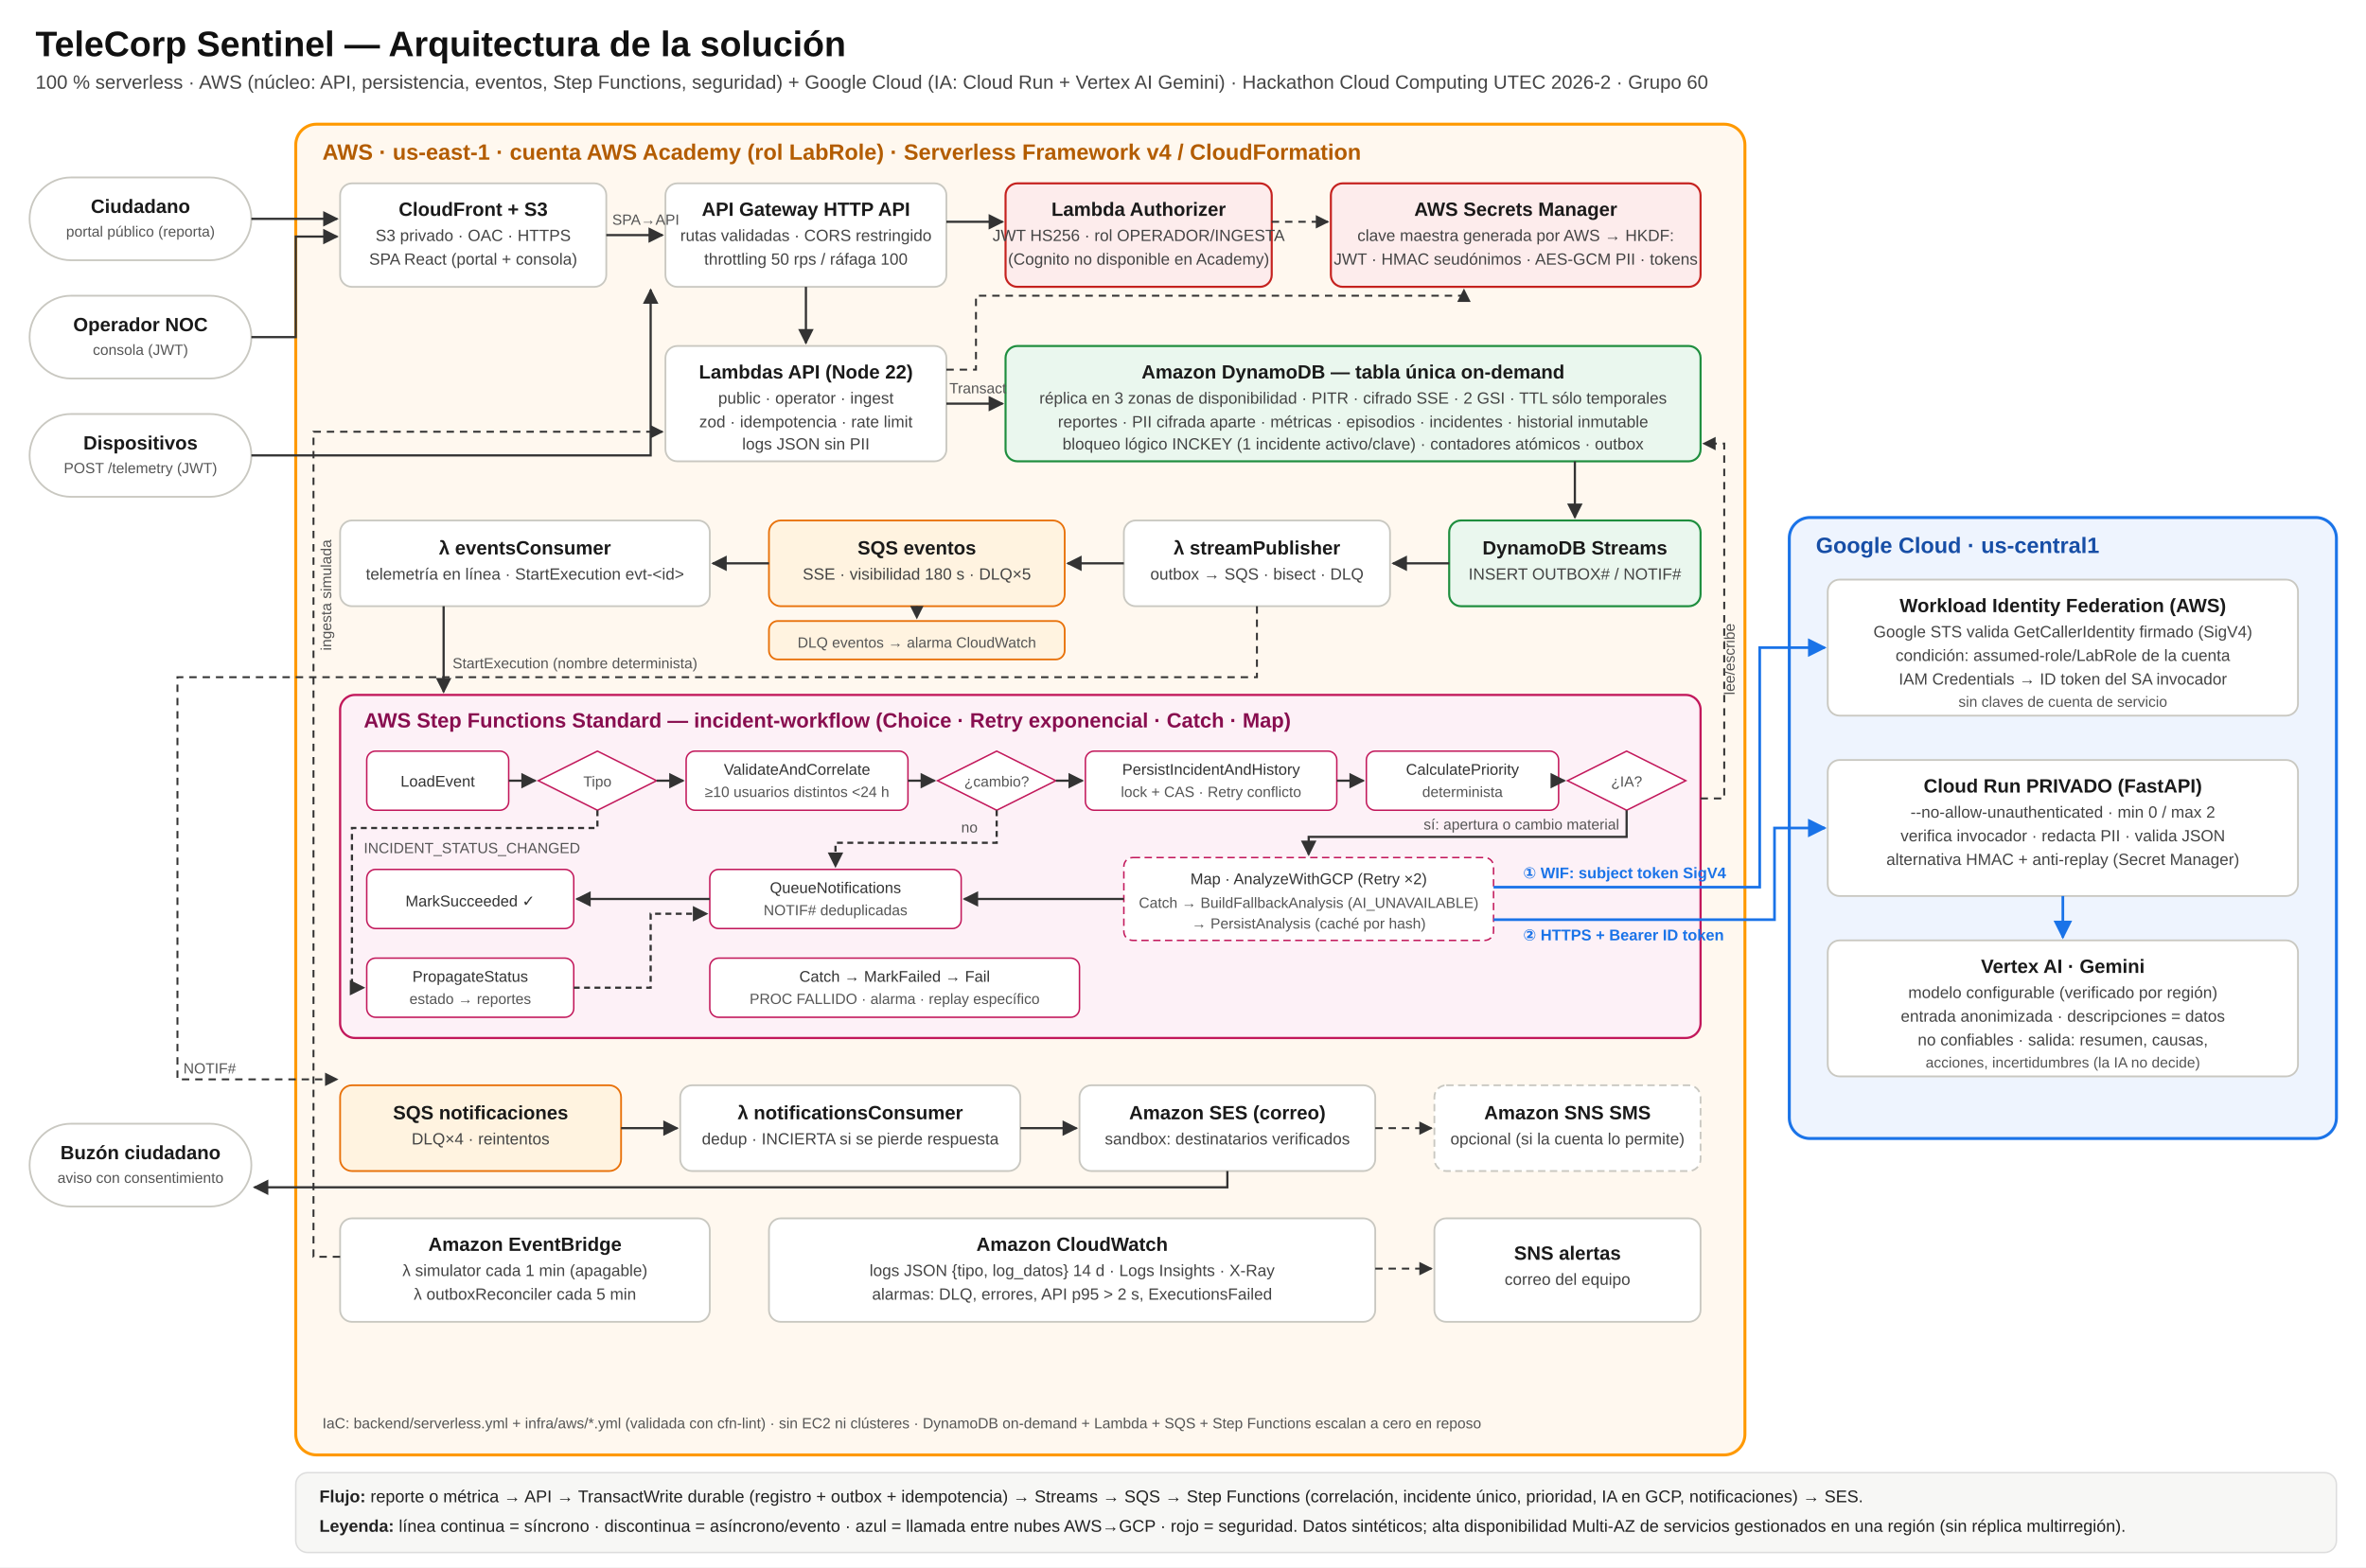
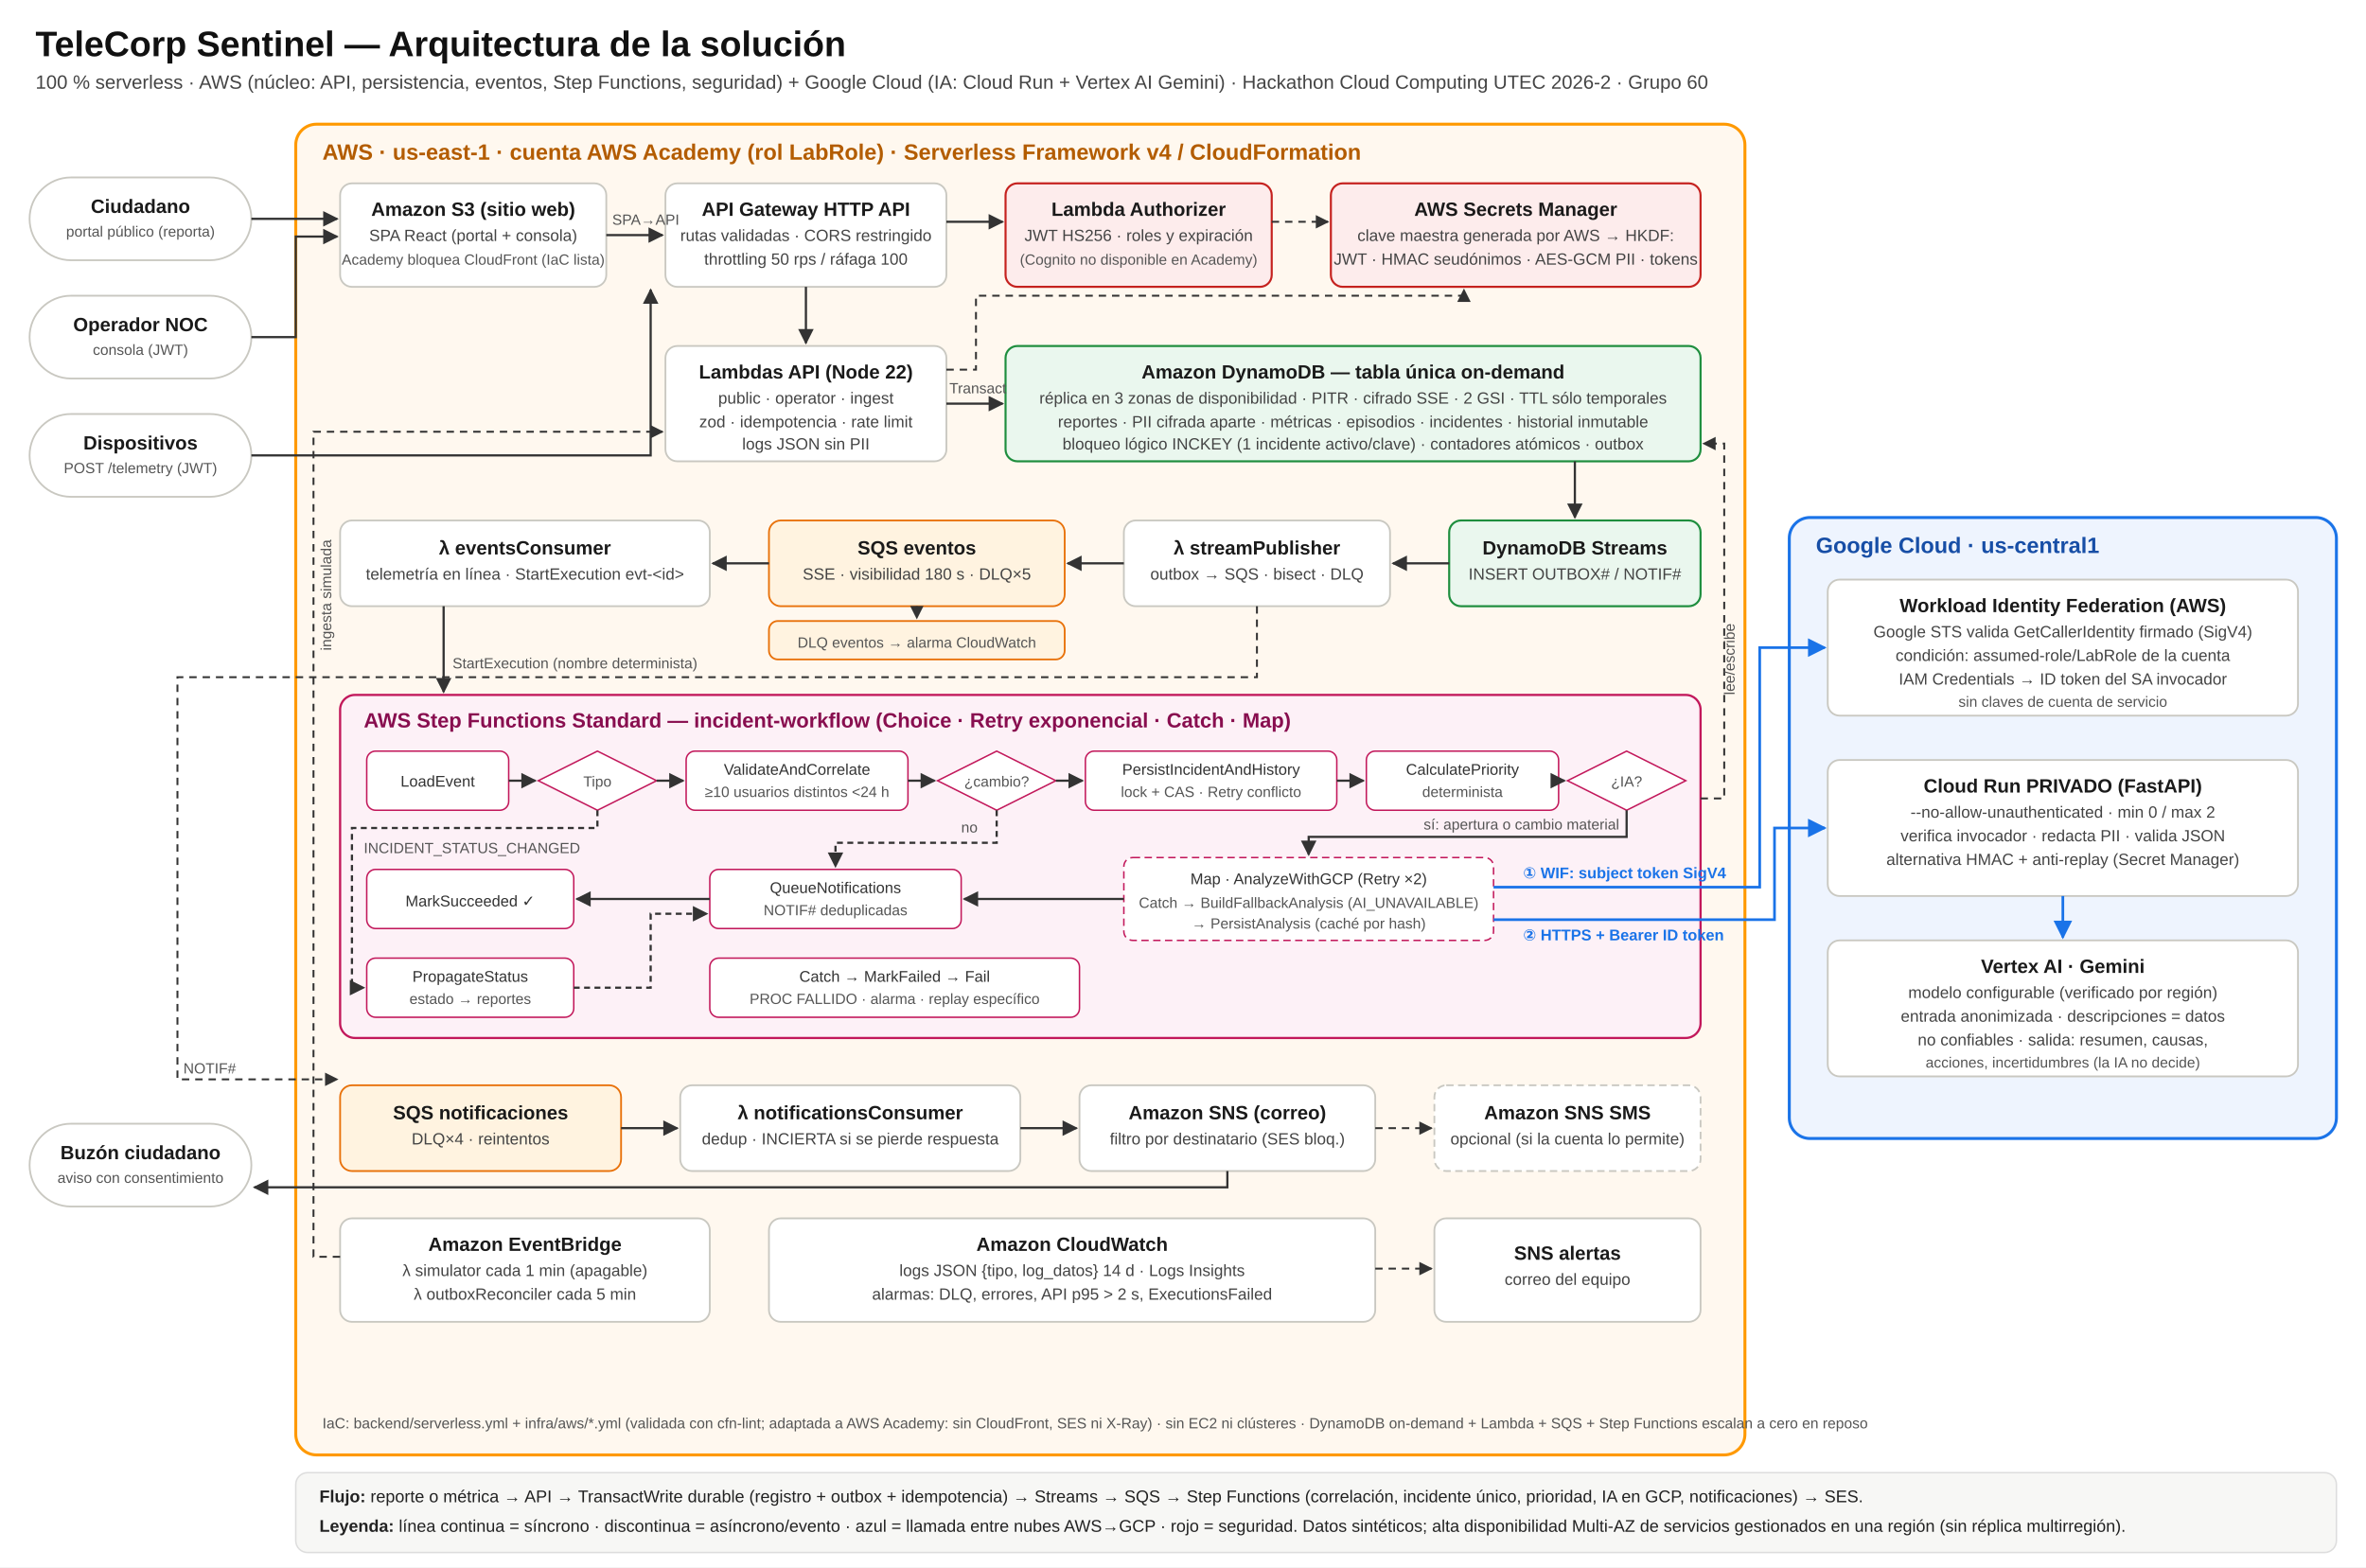
<svg xmlns="http://www.w3.org/2000/svg" viewBox="0 0 1600 1060" width="1600" height="1060" font-family="Arial, Helvetica, sans-serif">
  <defs>
    <marker id="a" viewBox="0 0 10 10" refX="9" refY="5" markerWidth="7" markerHeight="7" orient="auto-start-reverse">
      <path d="M0,0 L10,5 L0,10 z" fill="#333" />
    </marker>
    <marker id="ab" viewBox="0 0 10 10" refX="9" refY="5" markerWidth="7" markerHeight="7" orient="auto-start-reverse">
      <path d="M0,0 L10,5 L0,10 z" fill="#1a73e8" />
    </marker>
    <marker id="ar" viewBox="0 0 10 10" refX="9" refY="5" markerWidth="7" markerHeight="7" orient="auto-start-reverse">
      <path d="M0,0 L10,5 L0,10 z" fill="#c5221f" />
    </marker>
    <style>
      .t{font-size:13px;fill:#1a1a1a;font-weight:bold}
      .s{font-size:11px;fill:#444}
      .xs{font-size:10px;fill:#555}
      .lbl{font-size:10.5px;fill:#333}
      .node{fill:#fff;stroke:#c9c8c1;stroke-width:1.2}
      .aws{fill:#fff8ef;stroke:#ff9900;stroke-width:2}
      .gcp{fill:#eef4fe;stroke:#1a73e8;stroke-width:2}
      .sfn{fill:#fdf1f7;stroke:#c2185b;stroke-width:1.5}
      .data{fill:#eaf7ee;stroke:#1e8e3e;stroke-width:1.4}
      .sec{fill:#fdecec;stroke:#c5221f;stroke-width:1.4}
      .q{fill:#fff3e0;stroke:#e8710a;stroke-width:1.2}
      .st{fill:#fff;stroke:#c2185b;stroke-width:1}
      .ch{fill:#fff;stroke:#c2185b;stroke-width:1}
      .e{stroke:#333;stroke-width:1.5;fill:none;marker-end:url(#a)}
      .ed{stroke:#333;stroke-width:1.3;fill:none;stroke-dasharray:5 4;marker-end:url(#a)}
      .eb{stroke:#1a73e8;stroke-width:1.8;fill:none;marker-end:url(#ab)}
      .er{stroke:#c5221f;stroke-width:1.3;fill:none;stroke-dasharray:4 3;marker-end:url(#ar)}
      .num{fill:#1a1a1a}
      .numt{fill:#fff;font-size:11px;font-weight:bold}
    </style>
  </defs>
  <rect width="1600" height="1060" fill="#ffffff" />
  <text x="24" y="38" font-size="24" font-weight="bold" fill="#111">TeleCorp Sentinel — Arquitectura de la solución</text>
  <text x="24" y="60" font-size="13" fill="#444">100 % serverless · AWS (núcleo: API, persistencia, eventos, Step Functions, seguridad) + Google Cloud (IA: Cloud Run + Vertex AI Gemini) · Hackathon Cloud Computing UTEC 2026-2 · Grupo 60</text>
  <g>
    <rect x="20" y="120" width="150" height="56" rx="28" class="node" />
    <text x="95" y="144" text-anchor="middle" class="t">Ciudadano</text>
    <text x="95" y="160" text-anchor="middle" class="xs">portal público (reporta)</text>
    <rect x="20" y="200" width="150" height="56" rx="28" class="node" />
    <text x="95" y="224" text-anchor="middle" class="t">Operador NOC</text>
    <text x="95" y="240" text-anchor="middle" class="xs">consola (JWT)</text>
    <rect x="20" y="280" width="150" height="56" rx="28" class="node" />
    <text x="95" y="304" text-anchor="middle" class="t">Dispositivos</text>
    <text x="95" y="320" text-anchor="middle" class="xs">POST /telemetry (JWT)</text>
    <rect x="20" y="760" width="150" height="56" rx="28" class="node" />
    <text x="95" y="784" text-anchor="middle" class="t">Buzón ciudadano</text>
    <text x="95" y="800" text-anchor="middle" class="xs">aviso con consentimiento</text>
  </g>
  <rect x="200" y="84" width="980" height="900" rx="14" class="aws" />
  <text x="218" y="108" font-size="15" font-weight="bold" fill="#b35c00">AWS · us-east-1 · cuenta AWS Academy (rol LabRole) · Serverless Framework v4 / CloudFormation</text>
  <rect x="230" y="124" width="180" height="70" rx="8" class="node" />
-   <text x="320" y="146" text-anchor="middle" class="t">CloudFront + S3</text>
-   <text x="320" y="163" text-anchor="middle" class="s">S3 privado · OAC · HTTPS</text>
-   <text x="320" y="179" text-anchor="middle" class="s">SPA React (portal + consola)</text>
+   <text x="320" y="146" text-anchor="middle" class="t">Amazon S3 (sitio web)</text>
+   <text x="320" y="163" text-anchor="middle" class="s">SPA React (portal + consola)</text>
+   <text x="320" y="179" text-anchor="middle" class="xs">Academy bloquea CloudFront (IaC lista)</text>
  <rect x="450" y="124" width="190" height="70" rx="8" class="node" />
  <text x="545" y="146" text-anchor="middle" class="t">API Gateway HTTP API</text>
  <text x="545" y="163" text-anchor="middle" class="s">rutas validadas · CORS restringido</text>
  <text x="545" y="179" text-anchor="middle" class="s">throttling 50 rps / ráfaga 100</text>
  <rect x="680" y="124" width="180" height="70" rx="8" class="sec" />
  <text x="770" y="146" text-anchor="middle" class="t">Lambda Authorizer</text>
-   <text x="770" y="163" text-anchor="middle" class="s">JWT HS256 · rol OPERADOR/INGESTA</text>
-   <text x="770" y="179" text-anchor="middle" class="s">(Cognito no disponible en Academy)</text>
+   <text x="770" y="163" text-anchor="middle" class="s">JWT HS256 · roles y expiración</text>
+   <text x="770" y="179" text-anchor="middle" class="xs">(Cognito no disponible en Academy)</text>
  <rect x="900" y="124" width="250" height="70" rx="8" class="sec" />
  <text x="1025" y="146" text-anchor="middle" class="t">AWS Secrets Manager</text>
  <text x="1025" y="163" text-anchor="middle" class="s">clave maestra generada por AWS → HKDF:</text>
  <text x="1025" y="179" text-anchor="middle" class="s">JWT · HMAC seudónimos · AES-GCM PII · tokens</text>
  <rect x="450" y="234" width="190" height="78" rx="8" class="node" />
  <text x="545" y="256" text-anchor="middle" class="t">Lambdas API (Node 22)</text>
  <text x="545" y="273" text-anchor="middle" class="s">public · operator · ingest</text>
  <text x="545" y="289" text-anchor="middle" class="s">zod · idempotencia · rate limit</text>
  <text x="545" y="304" text-anchor="middle" class="s">logs JSON sin PII</text>
  <rect x="680" y="234" width="470" height="78" rx="8" class="data" />
  <text x="915" y="256" text-anchor="middle" class="t">Amazon DynamoDB — tabla única on-demand</text>
  <text x="915" y="273" text-anchor="middle" class="s">réplica en 3 zonas de disponibilidad · PITR · cifrado SSE · 2 GSI · TTL sólo temporales</text>
  <text x="915" y="289" text-anchor="middle" class="s">reportes · PII cifrada aparte · métricas · episodios · incidentes · historial inmutable</text>
  <text x="915" y="304" text-anchor="middle" class="s">bloqueo lógico INCKEY (1 incidente activo/clave) · contadores atómicos · outbox</text>
  <rect x="980" y="352" width="170" height="58" rx="8" class="data" />
  <text x="1065" y="375" text-anchor="middle" class="t">DynamoDB Streams</text>
  <text x="1065" y="392" text-anchor="middle" class="s">INSERT OUTBOX# / NOTIF#</text>
  <rect x="760" y="352" width="180" height="58" rx="8" class="node" />
  <text x="850" y="375" text-anchor="middle" class="t">λ streamPublisher</text>
  <text x="850" y="392" text-anchor="middle" class="s">outbox → SQS · bisect · DLQ</text>
  <rect x="520" y="352" width="200" height="58" rx="8" class="q" />
  <text x="620" y="375" text-anchor="middle" class="t">SQS eventos</text>
  <text x="620" y="392" text-anchor="middle" class="s">SSE · visibilidad 180 s · DLQ×5</text>
  <rect x="230" y="352" width="250" height="58" rx="8" class="node" />
  <text x="355" y="375" text-anchor="middle" class="t">λ eventsConsumer</text>
  <text x="355" y="392" text-anchor="middle" class="s">telemetría en línea · StartExecution evt-&lt;id&gt;</text>
  <rect x="520" y="420" width="200" height="26" rx="6" class="q" />
  <text x="620" y="438" text-anchor="middle" class="xs">DLQ eventos → alarma CloudWatch</text>
  <rect x="230" y="470" width="920" height="232" rx="10" class="sfn" />
  <text x="246" y="492" font-size="14" font-weight="bold" fill="#880e4f">AWS Step Functions Standard — incident-workflow (Choice · Retry exponencial · Catch · Map)</text>
  <g font-size="11">
    <rect x="248" y="508" width="96" height="40" rx="6" class="st" />
    <text x="296" y="532" text-anchor="middle" class="lbl">LoadEvent</text>
    <polygon points="404,508 444,528 404,548 364,528" class="ch" />
    <text x="404" y="532" text-anchor="middle" class="xs">Tipo</text>
    <rect x="464" y="508" width="150" height="40" rx="6" class="st" />
    <text x="539" y="524" text-anchor="middle" class="lbl">ValidateAndCorrelate</text>
    <text x="539" y="539" text-anchor="middle" class="xs">≥10 usuarios distintos &lt;24 h</text>
    <polygon points="674,508 714,528 674,548 634,528" class="ch" />
    <text x="674" y="532" text-anchor="middle" class="xs">¿cambio?</text>
    <rect x="734" y="508" width="170" height="40" rx="6" class="st" />
    <text x="819" y="524" text-anchor="middle" class="lbl">PersistIncidentAndHistory</text>
    <text x="819" y="539" text-anchor="middle" class="xs">lock + CAS · Retry conflicto</text>
    <rect x="924" y="508" width="130" height="40" rx="6" class="st" />
    <text x="989" y="524" text-anchor="middle" class="lbl">CalculatePriority</text>
    <text x="989" y="539" text-anchor="middle" class="xs">determinista</text>
    <polygon points="1100,508 1140,528 1100,548 1060,528" class="ch" />
    <text x="1100" y="532" text-anchor="middle" class="xs">¿IA?</text>
    <rect x="760" y="580" width="250" height="56" rx="6" class="st" stroke-dasharray="5 3" />
    <text x="885" y="598" text-anchor="middle" class="lbl">Map · AnalyzeWithGCP (Retry ×2)</text>
    <text x="885" y="614" text-anchor="middle" class="xs">Catch → BuildFallbackAnalysis (AI_UNAVAILABLE)</text>
    <text x="885" y="628" text-anchor="middle" class="xs">→ PersistAnalysis (caché por hash)</text>
    <rect x="480" y="588" width="170" height="40" rx="6" class="st" />
    <text x="565" y="604" text-anchor="middle" class="lbl">QueueNotifications</text>
    <text x="565" y="619" text-anchor="middle" class="xs">NOTIF# deduplicadas</text>
    <rect x="248" y="588" width="140" height="40" rx="6" class="st" />
    <text x="318" y="613" text-anchor="middle" class="lbl">MarkSucceeded ✓</text>
    <rect x="248" y="648" width="140" height="40" rx="6" class="st" />
    <text x="318" y="664" text-anchor="middle" class="lbl">PropagateStatus</text>
    <text x="318" y="679" text-anchor="middle" class="xs">estado → reportes</text>
    <rect x="480" y="648" width="250" height="40" rx="6" class="st" stroke="#c5221f" />
    <text x="605" y="664" text-anchor="middle" class="lbl">Catch → MarkFailed → Fail</text>
    <text x="605" y="679" text-anchor="middle" class="xs">PROC FALLIDO · alarma · replay específico</text>
  </g>
  <g class="e" stroke-width="1.2">
    <path d="M344,528 H362" />
    <path d="M444,528 H462" />
    <path d="M614,528 H632" />
    <path d="M714,528 H732" />
    <path d="M904,528 H922" />
    <path d="M1054,528 H1058" />
    <path d="M1100,548 V566 H885 V578" />
    <path d="M760,608 H652" />
    <path d="M480,608 H390" />
    <path d="M404,548 V560 H238 V668 H246" stroke-dasharray="4 3" />
    <path d="M388,668 H440 V618 H478" stroke-dasharray="4 3" />
    <path d="M674,548 V570 H565 V586" stroke-dasharray="4 3" />
  </g>
  <text x="650" y="563" class="xs">no</text>
  <text x="1095" y="561" text-anchor="end" class="xs">sí: apertura o cambio material</text>
  <text x="246" y="577" class="xs">INCIDENT_STATUS_CHANGED</text>
  <rect x="230" y="734" width="190" height="58" rx="8" class="q" />
  <text x="325" y="757" text-anchor="middle" class="t">SQS notificaciones</text>
  <text x="325" y="774" text-anchor="middle" class="s">DLQ×4 · reintentos</text>
  <rect x="460" y="734" width="230" height="58" rx="8" class="node" />
  <text x="575" y="757" text-anchor="middle" class="t">λ notificationsConsumer</text>
  <text x="575" y="774" text-anchor="middle" class="s">dedup · INCIERTA si se pierde respuesta</text>
  <rect x="730" y="734" width="200" height="58" rx="8" class="node" />
-   <text x="830" y="757" text-anchor="middle" class="t">Amazon SES (correo)</text>
-   <text x="830" y="774" text-anchor="middle" class="s">sandbox: destinatarios verificados</text>
+   <text x="830" y="757" text-anchor="middle" class="t">Amazon SNS (correo)</text>
+   <text x="830" y="774" text-anchor="middle" class="s">filtro por destinatario (SES bloq.)</text>
  <rect x="970" y="734" width="180" height="58" rx="8" class="node" stroke-dasharray="5 3" />
  <text x="1060" y="757" text-anchor="middle" class="t">Amazon SNS SMS</text>
  <text x="1060" y="774" text-anchor="middle" class="s">opcional (si la cuenta lo permite)</text>
  <rect x="230" y="824" width="250" height="70" rx="8" class="node" />
  <text x="355" y="846" text-anchor="middle" class="t">Amazon EventBridge</text>
  <text x="355" y="863" text-anchor="middle" class="s">λ simulator cada 1 min (apagable)</text>
  <text x="355" y="879" text-anchor="middle" class="s">λ outboxReconciler cada 5 min</text>
  <rect x="520" y="824" width="410" height="70" rx="8" class="node" />
  <text x="725" y="846" text-anchor="middle" class="t">Amazon CloudWatch</text>
-   <text x="725" y="863" text-anchor="middle" class="s">logs JSON {tipo, log_datos} 14 d · Logs Insights · X-Ray</text>
+   <text x="725" y="863" text-anchor="middle" class="s">logs JSON {tipo, log_datos} 14 d · Logs Insights</text>
  <text x="725" y="879" text-anchor="middle" class="s">alarmas: DLQ, errores, API p95 &gt; 2 s, ExecutionsFailed</text>
  <rect x="970" y="824" width="180" height="70" rx="8" class="node" />
  <text x="1060" y="852" text-anchor="middle" class="t">SNS alertas</text>
  <text x="1060" y="869" text-anchor="middle" class="s">correo del equipo</text>
-   <text x="218" y="966" class="xs">IaC: backend/serverless.yml + infra/aws/*.yml (validada con cfn-lint) · sin EC2 ni clústeres · DynamoDB on-demand + Lambda + SQS + Step Functions escalan a cero en reposo</text>
+   <text x="218" y="966" class="xs">IaC: backend/serverless.yml + infra/aws/*.yml (validada con cfn-lint; adaptada a AWS Academy: sin CloudFront, SES ni X-Ray) · sin EC2 ni clústeres · DynamoDB on-demand + Lambda + SQS + Step Functions escalan a cero en reposo</text>
  <rect x="1210" y="350" width="370" height="420" rx="14" class="gcp" />
  <text x="1228" y="374" font-size="15" font-weight="bold" fill="#174ea6">Google Cloud · us-central1</text>
  <rect x="1236" y="392" width="318" height="92" rx="8" class="node" />
  <text x="1395" y="414" text-anchor="middle" class="t">Workload Identity Federation (AWS)</text>
  <text x="1395" y="431" text-anchor="middle" class="s">Google STS valida GetCallerIdentity firmado (SigV4)</text>
  <text x="1395" y="447" text-anchor="middle" class="s">condición: assumed-role/LabRole de la cuenta</text>
  <text x="1395" y="463" text-anchor="middle" class="s">IAM Credentials → ID token del SA invocador</text>
  <text x="1395" y="478" text-anchor="middle" class="xs">sin claves de cuenta de servicio</text>
  <rect x="1236" y="514" width="318" height="92" rx="8" class="node" />
  <text x="1395" y="536" text-anchor="middle" class="t">Cloud Run PRIVADO (FastAPI)</text>
  <text x="1395" y="553" text-anchor="middle" class="s">--no-allow-unauthenticated · min 0 / max 2</text>
  <text x="1395" y="569" text-anchor="middle" class="s">verifica invocador · redacta PII · valida JSON</text>
  <text x="1395" y="585" text-anchor="middle" class="s">alternativa HMAC + anti-replay (Secret Manager)</text>
  <rect x="1236" y="636" width="318" height="92" rx="8" class="node" />
  <text x="1395" y="658" text-anchor="middle" class="t">Vertex AI · Gemini</text>
  <text x="1395" y="675" text-anchor="middle" class="s">modelo configurable (verificado por región)</text>
  <text x="1395" y="691" text-anchor="middle" class="s">entrada anonimizada · descripciones = datos</text>
  <text x="1395" y="707" text-anchor="middle" class="s">no confiables · salida: resumen, causas,</text>
  <text x="1395" y="722" text-anchor="middle" class="xs">acciones, incertidumbres (la IA no decide)</text>
  <path class="e" d="M170,148 H228" />
  <path class="e" d="M170,228 H200 V160 H228" />
  <path class="e" d="M410,159 H448" />
  <text x="414" y="152" class="xs">SPA→API</text>
  <path class="e" d="M170,308 H440 V196" />
  <path class="e" d="M640,150 H678" />
  <path class="ed" d="M860,150 H898" />
  <path class="e" d="M545,194 V232" />
  <path class="e" d="M640,273 H678" />
  <text x="642" y="266" class="xs">Transact</text>
  <path class="ed" d="M640,250 H660 V200 H990 V196" />
  <path class="e" d="M1065,312 V350" />
  <path class="e" d="M980,381 H942" />
  <path class="e" d="M760,381 H722" />
  <path class="e" d="M520,381 H482" />
  <path class="ed" d="M620,410 V418" />
  <path class="e" d="M300,410 V468" />
  <text x="306" y="452" class="xs">StartExecution (nombre determinista)</text>
  <path class="ed" d="M1150,540 H1166 V300 H1152" />
  <text x="1173" y="470" class="xs" transform="rotate(-90 1173 470)">lee/escribe</text>
  <path class="ed" d="M850,410 V458 H120 V730 H228" />
  <text x="124" y="726" class="xs">NOTIF#</text>
  <path class="e" d="M420,763 H458" />
  <path class="e" d="M690,763 H728" />
  <path class="ed" d="M930,763 H968" />
  <path class="e" d="M830,792 V803 H172" />
  <path class="ed" d="M230,850 H212 V292 H448" />
  <text x="224" y="440" class="xs" transform="rotate(-90 224 440)">ingesta simulada</text>
  <path class="ed" d="M930,858 H968" />
  <path class="eb" d="M1010,600 H1190 V438 H1234" />
  <text x="1030" y="594" font-size="10.5" fill="#1a73e8" font-weight="bold">① WIF: subject token SigV4</text>
  <path class="eb" d="M1010,622 H1200 V560 H1234" />
  <text x="1030" y="636" font-size="10.5" fill="#1a73e8" font-weight="bold">② HTTPS + Bearer ID token</text>
  <path class="eb" d="M1395,606 V634" />
  <rect x="200" y="996" width="1380" height="54" rx="8" fill="#f7f7f5" stroke="#ddd" />
  <text x="216" y="1016" font-size="11.5" fill="#222">
    <tspan font-weight="bold">Flujo:</tspan> reporte o métrica → API → TransactWrite durable (registro + outbox + idempotencia) → Streams → SQS → Step Functions (correlación, incidente único, prioridad, IA en GCP, notificaciones) → SES.</text>
  <text x="216" y="1036" font-size="11.5" fill="#222">
    <tspan font-weight="bold">Leyenda:</tspan> línea continua = síncrono · discontinua = asíncrono/evento · azul = llamada entre nubes AWS→GCP · rojo = seguridad. Datos sintéticos; alta disponibilidad Multi-AZ de servicios gestionados en una región (sin réplica multirregión).</text>
</svg>
